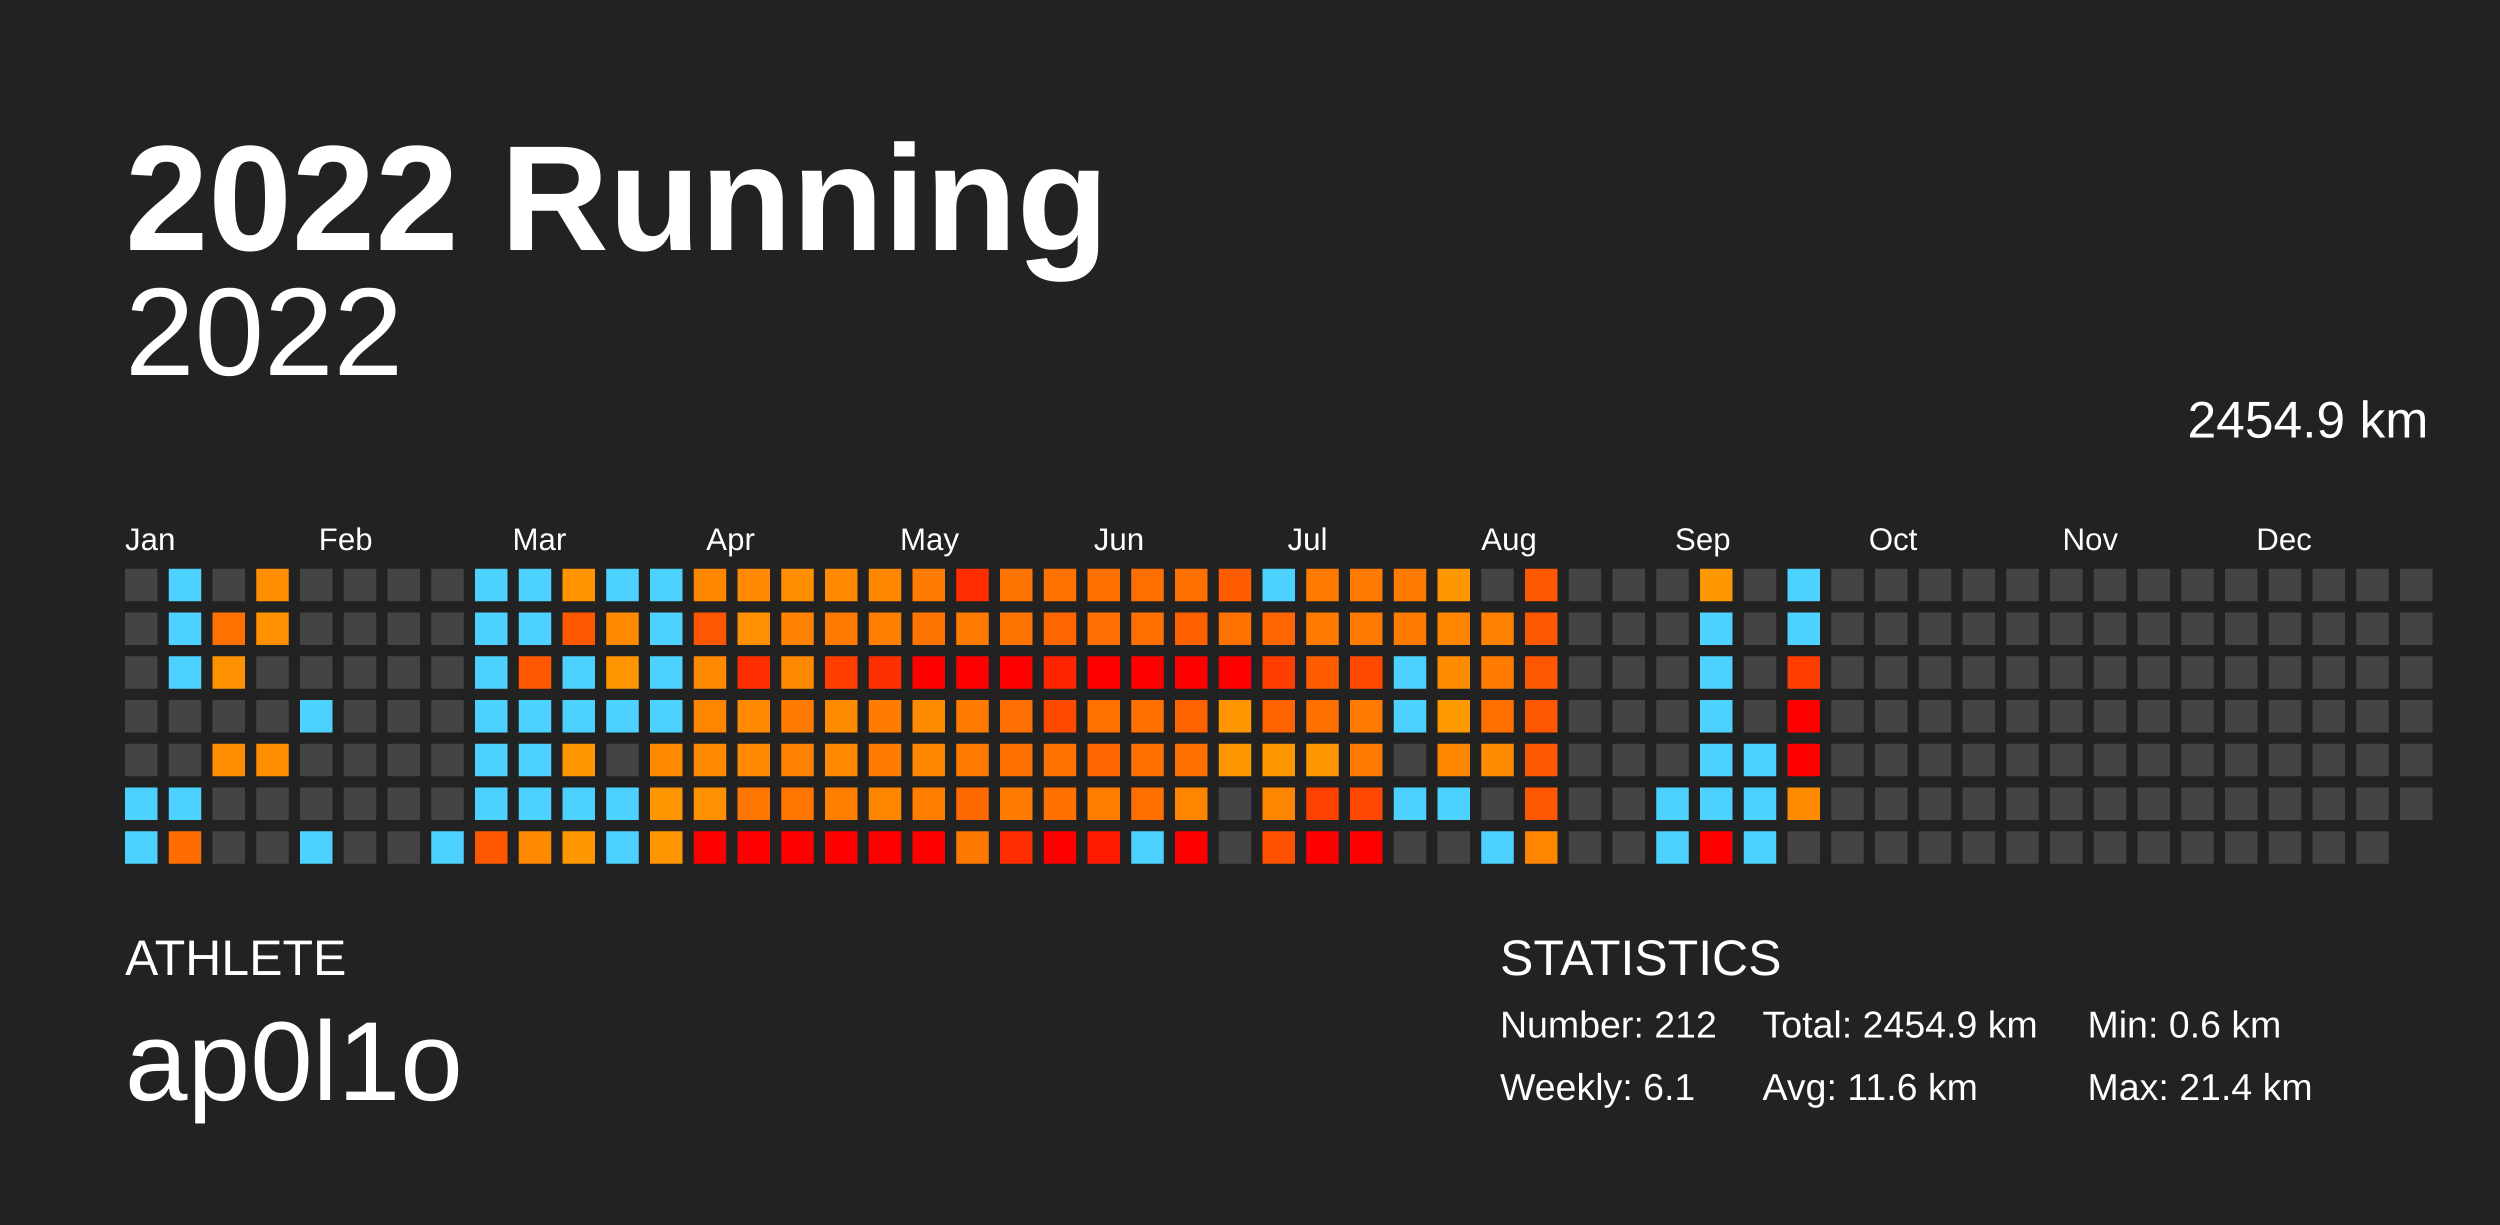
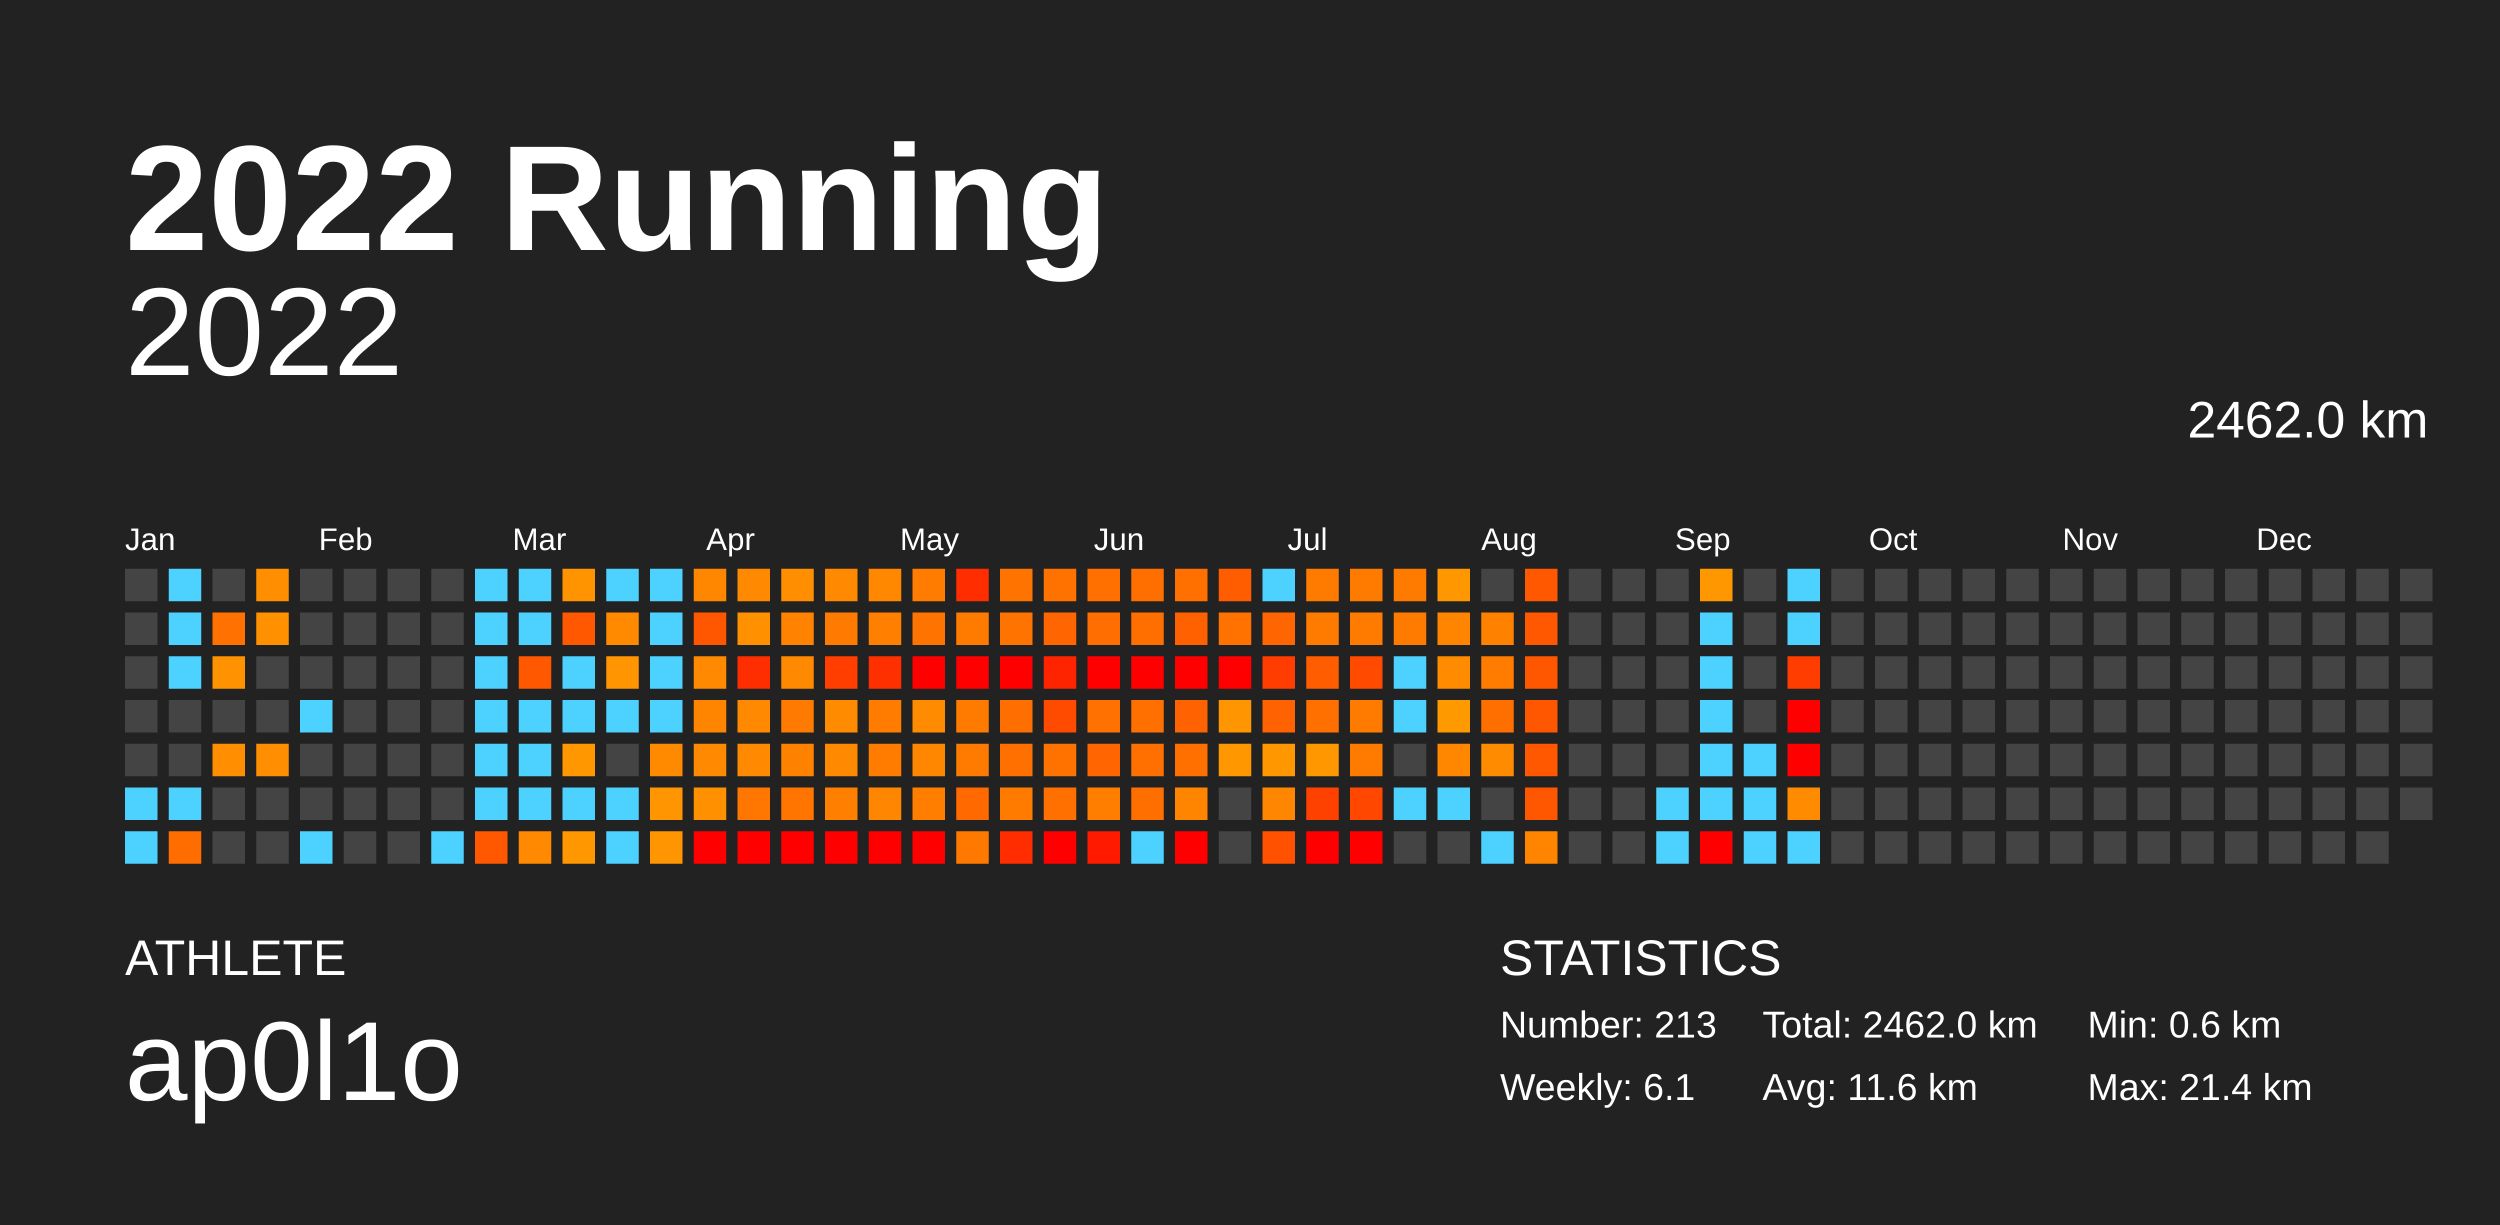
<svg xmlns="http://www.w3.org/2000/svg" baseProfile="full" height="98mm" version="1.1" viewBox="0,0,200,98" width="200mm">
  <defs />
  <rect fill="#222222" height="98" width="200" x="0" y="0" />
  <text fill="#FFFFFF" style="font-size:12px; font-family:Arial; font-weight:bold;" x="10" y="20">2022 Running</text>
  <text fill="#FFFFFF" style="font-size:4px; font-family:Arial" x="10" y="78">ATHLETE</text>
  <text fill="#FFFFFF" style="font-size:9px; font-family:Arial" x="10" y="88">ap0l1o</text>
  <text fill="#FFFFFF" style="font-size:4px; font-family:Arial" x="120" y="78">STATISTICS</text>
-   <text fill="#FFFFFF" style="font-size:3px; font-family:Arial" x="120" y="83">Number: 212</text>
+   <text fill="#FFFFFF" style="font-size:3px; font-family:Arial" x="120" y="83">Number: 213</text>
  <text fill="#FFFFFF" style="font-size:3px; font-family:Arial" x="120" y="88">Weekly: 6.1</text>
-   <text fill="#FFFFFF" style="font-size:3px; font-family:Arial" x="141" y="83">Total: 2454.9 km</text>
+   <text fill="#FFFFFF" style="font-size:3px; font-family:Arial" x="141" y="83">Total: 2462.0 km</text>
  <text fill="#FFFFFF" style="font-size:3px; font-family:Arial" x="141" y="88">Avg: 11.6 km</text>
  <text fill="#FFFFFF" style="font-size:3px; font-family:Arial" x="167" y="83">Min: 0.6 km</text>
  <text fill="#FFFFFF" style="font-size:3px; font-family:Arial" x="167" y="88">Max: 21.4 km</text>
  <text alignment-baseline="hanging" fill="#FFFFFF" style="font-size:10.0px; font-family:Arial;" x="10" y="30">2022</text>
-   <text alignment-baseline="hanging" fill="#FFFFFF" style="font-size:4.125px; font-family:Arial;" x="175" y="35">2454.9 km</text>
+   <text alignment-baseline="hanging" fill="#FFFFFF" style="font-size:4.125px; font-family:Arial;" x="175" y="35">2462.0 km</text>
  <text fill="#FFFFFF" style="font-size:2.5px; font-family:Arial" x="10.0" y="44">Jan</text>
  <text fill="#FFFFFF" style="font-size:2.5px; font-family:Arial" x="25.5" y="44">Feb</text>
  <text fill="#FFFFFF" style="font-size:2.5px; font-family:Arial" x="41.0" y="44">Mar</text>
  <text fill="#FFFFFF" style="font-size:2.5px; font-family:Arial" x="56.5" y="44">Apr</text>
  <text fill="#FFFFFF" style="font-size:2.5px; font-family:Arial" x="72.0" y="44">May</text>
  <text fill="#FFFFFF" style="font-size:2.5px; font-family:Arial" x="87.5" y="44">Jun</text>
  <text fill="#FFFFFF" style="font-size:2.5px; font-family:Arial" x="103.0" y="44">Jul</text>
  <text fill="#FFFFFF" style="font-size:2.5px; font-family:Arial" x="118.5" y="44">Aug</text>
  <text fill="#FFFFFF" style="font-size:2.5px; font-family:Arial" x="134.0" y="44">Sep</text>
  <text fill="#FFFFFF" style="font-size:2.5px; font-family:Arial" x="149.5" y="44">Oct</text>
  <text fill="#FFFFFF" style="font-size:2.5px; font-family:Arial" x="165.0" y="44">Nov</text>
  <text fill="#FFFFFF" style="font-size:2.5px; font-family:Arial" x="180.5" y="44">Dec</text>
  <rect fill="#444444" height="2.6" width="2.6" x="10.0" y="45.5" />
  <rect fill="#444444" height="2.6" width="2.6" x="10.0" y="49.0" />
  <rect fill="#444444" height="2.6" width="2.6" x="10.0" y="52.5" />
  <rect fill="#444444" height="2.6" width="2.6" x="10.0" y="56.0" />
  <rect fill="#444444" height="2.6" width="2.6" x="10.0" y="59.5" />
  <rect fill="#4dd2ff" height="2.6" width="2.6" x="10.0" y="63.0" />
  <rect fill="#4dd2ff" height="2.6" width="2.6" x="10.0" y="66.5" />
  <rect fill="#4dd2ff" height="2.6" width="2.6" x="13.5" y="45.5" />
  <rect fill="#4dd2ff" height="2.6" width="2.6" x="13.5" y="49.0" />
  <rect fill="#4dd2ff" height="2.6" width="2.6" x="13.5" y="52.5" />
  <rect fill="#444444" height="2.6" width="2.6" x="13.5" y="56.0" />
  <rect fill="#444444" height="2.6" width="2.6" x="13.5" y="59.5" />
  <rect fill="#4dd2ff" height="2.6" width="2.6" x="13.5" y="63.0" />
  <rect fill="#ff6d00" height="2.6" width="2.6" x="13.5" y="66.5" />
  <rect fill="#444444" height="2.6" width="2.6" x="17.0" y="45.5" />
  <rect fill="#ff7100" height="2.6" width="2.6" x="17.0" y="49.0" />
  <rect fill="#ff9200" height="2.6" width="2.6" x="17.0" y="52.5" />
  <rect fill="#444444" height="2.6" width="2.6" x="17.0" y="56.0" />
  <rect fill="#ff8e00" height="2.6" width="2.6" x="17.0" y="59.5" />
  <rect fill="#444444" height="2.6" width="2.6" x="17.0" y="63.0" />
  <rect fill="#444444" height="2.6" width="2.6" x="17.0" y="66.5" />
  <rect fill="#ff8e00" height="2.6" width="2.6" x="20.5" y="45.5" />
  <rect fill="#ff9100" height="2.6" width="2.6" x="20.5" y="49.0" />
  <rect fill="#444444" height="2.6" width="2.6" x="20.5" y="52.5" />
  <rect fill="#444444" height="2.6" width="2.6" x="20.5" y="56.0" />
  <rect fill="#ff8e00" height="2.6" width="2.6" x="20.5" y="59.5" />
  <rect fill="#444444" height="2.6" width="2.6" x="20.5" y="63.0" />
  <rect fill="#444444" height="2.6" width="2.6" x="20.5" y="66.5" />
  <rect fill="#444444" height="2.6" width="2.6" x="24.0" y="45.5" />
  <rect fill="#444444" height="2.6" width="2.6" x="24.0" y="49.0" />
  <rect fill="#444444" height="2.6" width="2.6" x="24.0" y="52.5" />
  <rect fill="#4dd2ff" height="2.6" width="2.6" x="24.0" y="56.0" />
  <rect fill="#444444" height="2.6" width="2.6" x="24.0" y="59.5" />
  <rect fill="#444444" height="2.6" width="2.6" x="24.0" y="63.0" />
  <rect fill="#4dd2ff" height="2.6" width="2.6" x="24.0" y="66.5" />
  <rect fill="#444444" height="2.6" width="2.6" x="27.5" y="45.5" />
  <rect fill="#444444" height="2.6" width="2.6" x="27.5" y="49.0" />
  <rect fill="#444444" height="2.6" width="2.6" x="27.5" y="52.5" />
  <rect fill="#444444" height="2.6" width="2.6" x="27.5" y="56.0" />
  <rect fill="#444444" height="2.6" width="2.6" x="27.5" y="59.5" />
  <rect fill="#444444" height="2.6" width="2.6" x="27.5" y="63.0" />
  <rect fill="#444444" height="2.6" width="2.6" x="27.5" y="66.5" />
  <rect fill="#444444" height="2.6" width="2.6" x="31.0" y="45.5" />
  <rect fill="#444444" height="2.6" width="2.6" x="31.0" y="49.0" />
  <rect fill="#444444" height="2.6" width="2.6" x="31.0" y="52.5" />
  <rect fill="#444444" height="2.6" width="2.6" x="31.0" y="56.0" />
  <rect fill="#444444" height="2.6" width="2.6" x="31.0" y="59.5" />
  <rect fill="#444444" height="2.6" width="2.6" x="31.0" y="63.0" />
  <rect fill="#444444" height="2.6" width="2.6" x="31.0" y="66.5" />
  <rect fill="#444444" height="2.6" width="2.6" x="34.5" y="45.5" />
  <rect fill="#444444" height="2.6" width="2.6" x="34.5" y="49.0" />
  <rect fill="#444444" height="2.6" width="2.6" x="34.5" y="52.5" />
  <rect fill="#444444" height="2.6" width="2.6" x="34.5" y="56.0" />
  <rect fill="#444444" height="2.6" width="2.6" x="34.5" y="59.5" />
  <rect fill="#444444" height="2.6" width="2.6" x="34.5" y="63.0" />
  <rect fill="#4dd2ff" height="2.6" width="2.6" x="34.5" y="66.5" />
  <rect fill="#4dd2ff" height="2.6" width="2.6" x="38.0" y="45.5" />
  <rect fill="#4dd2ff" height="2.6" width="2.6" x="38.0" y="49.0" />
  <rect fill="#4dd2ff" height="2.6" width="2.6" x="38.0" y="52.5" />
  <rect fill="#4dd2ff" height="2.6" width="2.6" x="38.0" y="56.0" />
  <rect fill="#4dd2ff" height="2.6" width="2.6" x="38.0" y="59.5" />
  <rect fill="#4dd2ff" height="2.6" width="2.6" x="38.0" y="63.0" />
  <rect fill="#ff5800" height="2.6" width="2.6" x="38.0" y="66.5" />
  <rect fill="#4dd2ff" height="2.6" width="2.6" x="41.5" y="45.5" />
  <rect fill="#4dd2ff" height="2.6" width="2.6" x="41.5" y="49.0" />
  <rect fill="#ff5800" height="2.6" width="2.6" x="41.5" y="52.5" />
  <rect fill="#4dd2ff" height="2.6" width="2.6" x="41.5" y="56.0" />
  <rect fill="#4dd2ff" height="2.6" width="2.6" x="41.5" y="59.5" />
  <rect fill="#4dd2ff" height="2.6" width="2.6" x="41.5" y="63.0" />
  <rect fill="#ff8900" height="2.6" width="2.6" x="41.5" y="66.5" />
  <rect fill="#ff9400" height="2.6" width="2.6" x="45.0" y="45.5" />
  <rect fill="#ff5800" height="2.6" width="2.6" x="45.0" y="49.0" />
  <rect fill="#4dd2ff" height="2.6" width="2.6" x="45.0" y="52.5" />
  <rect fill="#4dd2ff" height="2.6" width="2.6" x="45.0" y="56.0" />
  <rect fill="#ff9800" height="2.6" width="2.6" x="45.0" y="59.5" />
  <rect fill="#4dd2ff" height="2.6" width="2.6" x="45.0" y="63.0" />
  <rect fill="#ff9800" height="2.6" width="2.6" x="45.0" y="66.5" />
  <rect fill="#4dd2ff" height="2.6" width="2.6" x="48.5" y="45.5" />
  <rect fill="#ff8a00" height="2.6" width="2.6" x="48.5" y="49.0" />
  <rect fill="#ff9500" height="2.6" width="2.6" x="48.5" y="52.5" />
  <rect fill="#4dd2ff" height="2.6" width="2.6" x="48.5" y="56.0" />
  <rect fill="#444444" height="2.6" width="2.6" x="48.5" y="59.5" />
  <rect fill="#4dd2ff" height="2.6" width="2.6" x="48.5" y="63.0" />
  <rect fill="#4dd2ff" height="2.6" width="2.6" x="48.5" y="66.5" />
  <rect fill="#4dd2ff" height="2.6" width="2.6" x="52.0" y="45.5" />
  <rect fill="#4dd2ff" height="2.6" width="2.6" x="52.0" y="49.0" />
  <rect fill="#4dd2ff" height="2.6" width="2.6" x="52.0" y="52.5" />
  <rect fill="#4dd2ff" height="2.6" width="2.6" x="52.0" y="56.0" />
  <rect fill="#ff8a00" height="2.6" width="2.6" x="52.0" y="59.5" />
  <rect fill="#ff9500" height="2.6" width="2.6" x="52.0" y="63.0" />
  <rect fill="#ff9500" height="2.6" width="2.6" x="52.0" y="66.5" />
  <rect fill="#ff8700" height="2.6" width="2.6" x="55.5" y="45.5" />
  <rect fill="#ff5700" height="2.6" width="2.6" x="55.5" y="49.0" />
  <rect fill="#ff8900" height="2.6" width="2.6" x="55.5" y="52.5" />
  <rect fill="#ff8400" height="2.6" width="2.6" x="55.5" y="56.0" />
  <rect fill="#ff8900" height="2.6" width="2.6" x="55.5" y="59.5" />
  <rect fill="#ff9100" height="2.6" width="2.6" x="55.5" y="63.0" />
  <rect fill="red" height="2.6" width="2.6" x="55.5" y="66.5" />
  <rect fill="#ff8900" height="2.6" width="2.6" x="59.0" y="45.5" />
  <rect fill="#ff9100" height="2.6" width="2.6" x="59.0" y="49.0" />
  <rect fill="#ff2e00" height="2.6" width="2.6" x="59.0" y="52.5" />
  <rect fill="#ff8900" height="2.6" width="2.6" x="59.0" y="56.0" />
  <rect fill="#ff8900" height="2.6" width="2.6" x="59.0" y="59.5" />
  <rect fill="#ff7600" height="2.6" width="2.6" x="59.0" y="63.0" />
  <rect fill="red" height="2.6" width="2.6" x="59.0" y="66.5" />
  <rect fill="#ff8f00" height="2.6" width="2.6" x="62.5" y="45.5" />
  <rect fill="#ff8200" height="2.6" width="2.6" x="62.5" y="49.0" />
  <rect fill="#ff8900" height="2.6" width="2.6" x="62.5" y="52.5" />
  <rect fill="#ff7a00" height="2.6" width="2.6" x="62.5" y="56.0" />
  <rect fill="#ff8100" height="2.6" width="2.6" x="62.5" y="59.5" />
  <rect fill="#ff7500" height="2.6" width="2.6" x="62.5" y="63.0" />
  <rect fill="red" height="2.6" width="2.6" x="62.5" y="66.5" />
  <rect fill="#ff8900" height="2.6" width="2.6" x="66.0" y="45.5" />
  <rect fill="#ff7a00" height="2.6" width="2.6" x="66.0" y="49.0" />
  <rect fill="#ff3e00" height="2.6" width="2.6" x="66.0" y="52.5" />
  <rect fill="#ff8b00" height="2.6" width="2.6" x="66.0" y="56.0" />
  <rect fill="#ff8900" height="2.6" width="2.6" x="66.0" y="59.5" />
  <rect fill="#ff7f00" height="2.6" width="2.6" x="66.0" y="63.0" />
  <rect fill="red" height="2.6" width="2.6" x="66.0" y="66.5" />
  <rect fill="#ff8800" height="2.6" width="2.6" x="69.5" y="45.5" />
  <rect fill="#ff8000" height="2.6" width="2.6" x="69.5" y="49.0" />
  <rect fill="#ff3000" height="2.6" width="2.6" x="69.5" y="52.5" />
  <rect fill="#ff7c00" height="2.6" width="2.6" x="69.5" y="56.0" />
  <rect fill="#ff7c00" height="2.6" width="2.6" x="69.5" y="59.5" />
  <rect fill="#ff8600" height="2.6" width="2.6" x="69.5" y="63.0" />
  <rect fill="red" height="2.6" width="2.6" x="69.5" y="66.5" />
  <rect fill="#ff7c00" height="2.6" width="2.6" x="73.0" y="45.5" />
  <rect fill="#ff7300" height="2.6" width="2.6" x="73.0" y="49.0" />
  <rect fill="red" height="2.6" width="2.6" x="73.0" y="52.5" />
  <rect fill="#ff8b00" height="2.6" width="2.6" x="73.0" y="56.0" />
  <rect fill="#ff8700" height="2.6" width="2.6" x="73.0" y="59.5" />
  <rect fill="#ff7e00" height="2.6" width="2.6" x="73.0" y="63.0" />
  <rect fill="red" height="2.6" width="2.6" x="73.0" y="66.5" />
  <rect fill="#ff2d00" height="2.6" width="2.6" x="76.5" y="45.5" />
  <rect fill="#ff7b00" height="2.6" width="2.6" x="76.5" y="49.0" />
  <rect fill="red" height="2.6" width="2.6" x="76.5" y="52.5" />
  <rect fill="#ff7b00" height="2.6" width="2.6" x="76.5" y="56.0" />
  <rect fill="#ff7b00" height="2.6" width="2.6" x="76.5" y="59.5" />
  <rect fill="#ff6900" height="2.6" width="2.6" x="76.5" y="63.0" />
  <rect fill="#ff7900" height="2.6" width="2.6" x="76.5" y="66.5" />
  <rect fill="#ff7400" height="2.6" width="2.6" x="80.0" y="45.5" />
  <rect fill="#ff7400" height="2.6" width="2.6" x="80.0" y="49.0" />
  <rect fill="red" height="2.6" width="2.6" x="80.0" y="52.5" />
  <rect fill="#ff6e00" height="2.6" width="2.6" x="80.0" y="56.0" />
  <rect fill="#ff7000" height="2.6" width="2.6" x="80.0" y="59.5" />
  <rect fill="#ff7b00" height="2.6" width="2.6" x="80.0" y="63.0" />
  <rect fill="#ff2d00" height="2.6" width="2.6" x="80.0" y="66.5" />
  <rect fill="#ff7200" height="2.6" width="2.6" x="83.5" y="45.5" />
  <rect fill="#ff6500" height="2.6" width="2.6" x="83.5" y="49.0" />
  <rect fill="#ff2400" height="2.6" width="2.6" x="83.5" y="52.5" />
  <rect fill="#ff4b00" height="2.6" width="2.6" x="83.5" y="56.0" />
  <rect fill="#ff7200" height="2.6" width="2.6" x="83.5" y="59.5" />
  <rect fill="#ff7000" height="2.6" width="2.6" x="83.5" y="63.0" />
  <rect fill="red" height="2.6" width="2.6" x="83.5" y="66.5" />
  <rect fill="#ff7000" height="2.6" width="2.6" x="87.0" y="45.5" />
  <rect fill="#ff6e00" height="2.6" width="2.6" x="87.0" y="49.0" />
  <rect fill="red" height="2.6" width="2.6" x="87.0" y="52.5" />
  <rect fill="#ff7100" height="2.6" width="2.6" x="87.0" y="56.0" />
  <rect fill="#ff6500" height="2.6" width="2.6" x="87.0" y="59.5" />
  <rect fill="#ff7e00" height="2.6" width="2.6" x="87.0" y="63.0" />
  <rect fill="#ff1a00" height="2.6" width="2.6" x="87.0" y="66.5" />
  <rect fill="#ff6f00" height="2.6" width="2.6" x="90.5" y="45.5" />
  <rect fill="#ff6f00" height="2.6" width="2.6" x="90.5" y="49.0" />
  <rect fill="red" height="2.6" width="2.6" x="90.5" y="52.5" />
  <rect fill="#ff7000" height="2.6" width="2.6" x="90.5" y="56.0" />
  <rect fill="#ff7000" height="2.6" width="2.6" x="90.5" y="59.5" />
  <rect fill="#ff6f00" height="2.6" width="2.6" x="90.5" y="63.0" />
  <rect fill="#4dd2ff" height="2.6" width="2.6" x="90.5" y="66.5" />
  <rect fill="#ff7000" height="2.6" width="2.6" x="94.0" y="45.5" />
  <rect fill="#ff6100" height="2.6" width="2.6" x="94.0" y="49.0" />
  <rect fill="red" height="2.6" width="2.6" x="94.0" y="52.5" />
  <rect fill="#ff6200" height="2.6" width="2.6" x="94.0" y="56.0" />
  <rect fill="#ff7000" height="2.6" width="2.6" x="94.0" y="59.5" />
  <rect fill="#ff8400" height="2.6" width="2.6" x="94.0" y="63.0" />
  <rect fill="red" height="2.6" width="2.6" x="94.0" y="66.5" />
  <rect fill="#ff5d00" height="2.6" width="2.6" x="97.5" y="45.5" />
  <rect fill="#ff7200" height="2.6" width="2.6" x="97.5" y="49.0" />
  <rect fill="red" height="2.6" width="2.6" x="97.5" y="52.5" />
  <rect fill="#ff9500" height="2.6" width="2.6" x="97.5" y="56.0" />
  <rect fill="#ff9700" height="2.6" width="2.6" x="97.5" y="59.5" />
  <rect fill="#444444" height="2.6" width="2.6" x="97.5" y="63.0" />
  <rect fill="#444444" height="2.6" width="2.6" x="97.5" y="66.5" />
  <rect fill="#4dd2ff" height="2.6" width="2.6" x="101.0" y="45.5" />
  <rect fill="#ff6500" height="2.6" width="2.6" x="101.0" y="49.0" />
  <rect fill="#ff3d00" height="2.6" width="2.6" x="101.0" y="52.5" />
  <rect fill="#ff6200" height="2.6" width="2.6" x="101.0" y="56.0" />
  <rect fill="#ff9800" height="2.6" width="2.6" x="101.0" y="59.5" />
  <rect fill="#ff8600" height="2.6" width="2.6" x="101.0" y="63.0" />
  <rect fill="#ff5100" height="2.6" width="2.6" x="101.0" y="66.5" />
  <rect fill="#ff7b00" height="2.6" width="2.6" x="104.5" y="45.5" />
  <rect fill="#ff7b00" height="2.6" width="2.6" x="104.5" y="49.0" />
  <rect fill="#ff5d00" height="2.6" width="2.6" x="104.5" y="52.5" />
  <rect fill="#ff7000" height="2.6" width="2.6" x="104.5" y="56.0" />
  <rect fill="#ff9800" height="2.6" width="2.6" x="104.5" y="59.5" />
  <rect fill="#ff4100" height="2.6" width="2.6" x="104.5" y="63.0" />
  <rect fill="red" height="2.6" width="2.6" x="104.5" y="66.5" />
  <rect fill="#ff7b00" height="2.6" width="2.6" x="108.0" y="45.5" />
  <rect fill="#ff7b00" height="2.6" width="2.6" x="108.0" y="49.0" />
  <rect fill="#ff4a00" height="2.6" width="2.6" x="108.0" y="52.5" />
  <rect fill="#ff7b00" height="2.6" width="2.6" x="108.0" y="56.0" />
  <rect fill="#ff7b00" height="2.6" width="2.6" x="108.0" y="59.5" />
  <rect fill="#ff4700" height="2.6" width="2.6" x="108.0" y="63.0" />
  <rect fill="red" height="2.6" width="2.6" x="108.0" y="66.5" />
  <rect fill="#ff7b00" height="2.6" width="2.6" x="111.5" y="45.5" />
  <rect fill="#ff7b00" height="2.6" width="2.6" x="111.5" y="49.0" />
  <rect fill="#4dd2ff" height="2.6" width="2.6" x="111.5" y="52.5" />
  <rect fill="#4dd2ff" height="2.6" width="2.6" x="111.5" y="56.0" />
  <rect fill="#444444" height="2.6" width="2.6" x="111.5" y="59.5" />
  <rect fill="#4dd2ff" height="2.6" width="2.6" x="111.5" y="63.0" />
  <rect fill="#444444" height="2.6" width="2.6" x="111.5" y="66.5" />
  <rect fill="#ff9800" height="2.6" width="2.6" x="115.0" y="45.5" />
  <rect fill="#ff8500" height="2.6" width="2.6" x="115.0" y="49.0" />
  <rect fill="#ff8b00" height="2.6" width="2.6" x="115.0" y="52.5" />
  <rect fill="#ff9900" height="2.6" width="2.6" x="115.0" y="56.0" />
  <rect fill="#ff8700" height="2.6" width="2.6" x="115.0" y="59.5" />
  <rect fill="#4dd2ff" height="2.6" width="2.6" x="115.0" y="63.0" />
  <rect fill="#444444" height="2.6" width="2.6" x="115.0" y="66.5" />
  <rect fill="#444444" height="2.6" width="2.6" x="118.5" y="45.5" />
  <rect fill="#ff8100" height="2.6" width="2.6" x="118.5" y="49.0" />
  <rect fill="#ff7c00" height="2.6" width="2.6" x="118.5" y="52.5" />
  <rect fill="#ff6f00" height="2.6" width="2.6" x="118.5" y="56.0" />
  <rect fill="#ff8b00" height="2.6" width="2.6" x="118.5" y="59.5" />
  <rect fill="#444444" height="2.6" width="2.6" x="118.5" y="63.0" />
  <rect fill="#4dd2ff" height="2.6" width="2.6" x="118.5" y="66.5" />
  <rect fill="#ff5800" height="2.6" width="2.6" x="122.0" y="45.5" />
  <rect fill="#ff5800" height="2.6" width="2.6" x="122.0" y="49.0" />
  <rect fill="#ff5700" height="2.6" width="2.6" x="122.0" y="52.5" />
  <rect fill="#ff5700" height="2.6" width="2.6" x="122.0" y="56.0" />
  <rect fill="#ff5800" height="2.6" width="2.6" x="122.0" y="59.5" />
  <rect fill="#ff5700" height="2.6" width="2.6" x="122.0" y="63.0" />
  <rect fill="#ff8400" height="2.6" width="2.6" x="122.0" y="66.5" />
  <rect fill="#444444" height="2.6" width="2.6" x="125.5" y="45.5" />
  <rect fill="#444444" height="2.6" width="2.6" x="125.5" y="49.0" />
  <rect fill="#444444" height="2.6" width="2.6" x="125.5" y="52.5" />
  <rect fill="#444444" height="2.6" width="2.6" x="125.5" y="56.0" />
  <rect fill="#444444" height="2.6" width="2.6" x="125.5" y="59.5" />
  <rect fill="#444444" height="2.6" width="2.6" x="125.5" y="63.0" />
  <rect fill="#444444" height="2.6" width="2.6" x="125.5" y="66.5" />
  <rect fill="#444444" height="2.6" width="2.6" x="129.0" y="45.5" />
  <rect fill="#444444" height="2.6" width="2.6" x="129.0" y="49.0" />
  <rect fill="#444444" height="2.6" width="2.6" x="129.0" y="52.5" />
  <rect fill="#444444" height="2.6" width="2.6" x="129.0" y="56.0" />
  <rect fill="#444444" height="2.6" width="2.6" x="129.0" y="59.5" />
  <rect fill="#444444" height="2.6" width="2.6" x="129.0" y="63.0" />
  <rect fill="#444444" height="2.6" width="2.6" x="129.0" y="66.5" />
  <rect fill="#444444" height="2.6" width="2.6" x="132.5" y="45.5" />
  <rect fill="#444444" height="2.6" width="2.6" x="132.5" y="49.0" />
  <rect fill="#444444" height="2.6" width="2.6" x="132.5" y="52.5" />
  <rect fill="#444444" height="2.6" width="2.6" x="132.5" y="56.0" />
  <rect fill="#444444" height="2.6" width="2.6" x="132.5" y="59.5" />
  <rect fill="#4dd2ff" height="2.6" width="2.6" x="132.5" y="63.0" />
  <rect fill="#4dd2ff" height="2.6" width="2.6" x="132.5" y="66.5" />
  <rect fill="#ff9800" height="2.6" width="2.6" x="136.0" y="45.5" />
  <rect fill="#4dd2ff" height="2.6" width="2.6" x="136.0" y="49.0" />
  <rect fill="#4dd2ff" height="2.6" width="2.6" x="136.0" y="52.5" />
  <rect fill="#4dd2ff" height="2.6" width="2.6" x="136.0" y="56.0" />
  <rect fill="#4dd2ff" height="2.6" width="2.6" x="136.0" y="59.5" />
  <rect fill="#4dd2ff" height="2.6" width="2.6" x="136.0" y="63.0" />
  <rect fill="red" height="2.6" width="2.6" x="136.0" y="66.5" />
  <rect fill="#444444" height="2.6" width="2.6" x="139.5" y="45.5" />
  <rect fill="#444444" height="2.6" width="2.6" x="139.5" y="49.0" />
  <rect fill="#444444" height="2.6" width="2.6" x="139.5" y="52.5" />
  <rect fill="#444444" height="2.6" width="2.6" x="139.5" y="56.0" />
  <rect fill="#4dd2ff" height="2.6" width="2.6" x="139.5" y="59.5" />
  <rect fill="#4dd2ff" height="2.6" width="2.6" x="139.5" y="63.0" />
  <rect fill="#4dd2ff" height="2.6" width="2.6" x="139.5" y="66.5" />
  <rect fill="#4dd2ff" height="2.6" width="2.6" x="143.0" y="45.5" />
  <rect fill="#4dd2ff" height="2.6" width="2.6" x="143.0" y="49.0" />
  <rect fill="#ff3d00" height="2.6" width="2.6" x="143.0" y="52.5" />
  <rect fill="red" height="2.6" width="2.6" x="143.0" y="56.0" />
  <rect fill="red" height="2.6" width="2.6" x="143.0" y="59.5" />
  <rect fill="#ff8b00" height="2.6" width="2.6" x="143.0" y="63.0" />
-   <rect fill="#444444" height="2.6" width="2.6" x="143.0" y="66.5" />
+   <rect fill="#4dd2ff" height="2.6" width="2.6" x="143.0" y="66.5" />
  <rect fill="#444444" height="2.6" width="2.6" x="146.5" y="45.5" />
  <rect fill="#444444" height="2.6" width="2.6" x="146.5" y="49.0" />
  <rect fill="#444444" height="2.6" width="2.6" x="146.5" y="52.5" />
  <rect fill="#444444" height="2.6" width="2.6" x="146.5" y="56.0" />
  <rect fill="#444444" height="2.6" width="2.6" x="146.5" y="59.5" />
  <rect fill="#444444" height="2.6" width="2.6" x="146.5" y="63.0" />
  <rect fill="#444444" height="2.6" width="2.6" x="146.5" y="66.5" />
  <rect fill="#444444" height="2.6" width="2.6" x="150.0" y="45.5" />
  <rect fill="#444444" height="2.6" width="2.6" x="150.0" y="49.0" />
  <rect fill="#444444" height="2.6" width="2.6" x="150.0" y="52.5" />
  <rect fill="#444444" height="2.6" width="2.6" x="150.0" y="56.0" />
  <rect fill="#444444" height="2.6" width="2.6" x="150.0" y="59.5" />
  <rect fill="#444444" height="2.6" width="2.6" x="150.0" y="63.0" />
  <rect fill="#444444" height="2.6" width="2.6" x="150.0" y="66.5" />
  <rect fill="#444444" height="2.6" width="2.6" x="153.5" y="45.5" />
  <rect fill="#444444" height="2.6" width="2.6" x="153.5" y="49.0" />
  <rect fill="#444444" height="2.6" width="2.6" x="153.5" y="52.5" />
  <rect fill="#444444" height="2.6" width="2.6" x="153.5" y="56.0" />
  <rect fill="#444444" height="2.6" width="2.6" x="153.5" y="59.5" />
  <rect fill="#444444" height="2.6" width="2.6" x="153.5" y="63.0" />
  <rect fill="#444444" height="2.6" width="2.6" x="153.5" y="66.5" />
  <rect fill="#444444" height="2.6" width="2.6" x="157.0" y="45.5" />
  <rect fill="#444444" height="2.6" width="2.6" x="157.0" y="49.0" />
  <rect fill="#444444" height="2.6" width="2.6" x="157.0" y="52.5" />
  <rect fill="#444444" height="2.6" width="2.6" x="157.0" y="56.0" />
  <rect fill="#444444" height="2.6" width="2.6" x="157.0" y="59.5" />
  <rect fill="#444444" height="2.6" width="2.6" x="157.0" y="63.0" />
  <rect fill="#444444" height="2.6" width="2.6" x="157.0" y="66.5" />
  <rect fill="#444444" height="2.6" width="2.6" x="160.5" y="45.5" />
  <rect fill="#444444" height="2.6" width="2.6" x="160.5" y="49.0" />
  <rect fill="#444444" height="2.6" width="2.6" x="160.5" y="52.5" />
  <rect fill="#444444" height="2.6" width="2.6" x="160.5" y="56.0" />
  <rect fill="#444444" height="2.6" width="2.6" x="160.5" y="59.5" />
  <rect fill="#444444" height="2.6" width="2.6" x="160.5" y="63.0" />
  <rect fill="#444444" height="2.6" width="2.6" x="160.5" y="66.5" />
  <rect fill="#444444" height="2.6" width="2.6" x="164.0" y="45.5" />
  <rect fill="#444444" height="2.6" width="2.6" x="164.0" y="49.0" />
  <rect fill="#444444" height="2.6" width="2.6" x="164.0" y="52.5" />
  <rect fill="#444444" height="2.6" width="2.6" x="164.0" y="56.0" />
  <rect fill="#444444" height="2.6" width="2.6" x="164.0" y="59.5" />
  <rect fill="#444444" height="2.6" width="2.6" x="164.0" y="63.0" />
  <rect fill="#444444" height="2.6" width="2.6" x="164.0" y="66.5" />
  <rect fill="#444444" height="2.6" width="2.6" x="167.5" y="45.5" />
  <rect fill="#444444" height="2.6" width="2.6" x="167.5" y="49.0" />
  <rect fill="#444444" height="2.6" width="2.6" x="167.5" y="52.5" />
  <rect fill="#444444" height="2.6" width="2.6" x="167.5" y="56.0" />
  <rect fill="#444444" height="2.6" width="2.6" x="167.5" y="59.5" />
  <rect fill="#444444" height="2.6" width="2.6" x="167.5" y="63.0" />
  <rect fill="#444444" height="2.6" width="2.6" x="167.5" y="66.5" />
  <rect fill="#444444" height="2.6" width="2.6" x="171.0" y="45.5" />
  <rect fill="#444444" height="2.6" width="2.6" x="171.0" y="49.0" />
  <rect fill="#444444" height="2.6" width="2.6" x="171.0" y="52.5" />
  <rect fill="#444444" height="2.6" width="2.6" x="171.0" y="56.0" />
  <rect fill="#444444" height="2.6" width="2.6" x="171.0" y="59.5" />
  <rect fill="#444444" height="2.6" width="2.6" x="171.0" y="63.0" />
  <rect fill="#444444" height="2.6" width="2.6" x="171.0" y="66.5" />
  <rect fill="#444444" height="2.6" width="2.6" x="174.5" y="45.5" />
  <rect fill="#444444" height="2.6" width="2.6" x="174.5" y="49.0" />
  <rect fill="#444444" height="2.6" width="2.6" x="174.5" y="52.5" />
  <rect fill="#444444" height="2.6" width="2.6" x="174.5" y="56.0" />
  <rect fill="#444444" height="2.6" width="2.6" x="174.5" y="59.5" />
  <rect fill="#444444" height="2.6" width="2.6" x="174.5" y="63.0" />
  <rect fill="#444444" height="2.6" width="2.6" x="174.5" y="66.5" />
  <rect fill="#444444" height="2.6" width="2.6" x="178.0" y="45.5" />
  <rect fill="#444444" height="2.6" width="2.6" x="178.0" y="49.0" />
  <rect fill="#444444" height="2.6" width="2.6" x="178.0" y="52.5" />
  <rect fill="#444444" height="2.6" width="2.6" x="178.0" y="56.0" />
  <rect fill="#444444" height="2.6" width="2.6" x="178.0" y="59.5" />
  <rect fill="#444444" height="2.6" width="2.6" x="178.0" y="63.0" />
  <rect fill="#444444" height="2.6" width="2.6" x="178.0" y="66.5" />
  <rect fill="#444444" height="2.6" width="2.6" x="181.5" y="45.5" />
  <rect fill="#444444" height="2.6" width="2.6" x="181.5" y="49.0" />
  <rect fill="#444444" height="2.6" width="2.6" x="181.5" y="52.5" />
  <rect fill="#444444" height="2.6" width="2.6" x="181.5" y="56.0" />
  <rect fill="#444444" height="2.6" width="2.6" x="181.5" y="59.5" />
  <rect fill="#444444" height="2.6" width="2.6" x="181.5" y="63.0" />
  <rect fill="#444444" height="2.6" width="2.6" x="181.5" y="66.5" />
  <rect fill="#444444" height="2.6" width="2.6" x="185.0" y="45.5" />
  <rect fill="#444444" height="2.6" width="2.6" x="185.0" y="49.0" />
  <rect fill="#444444" height="2.6" width="2.6" x="185.0" y="52.5" />
  <rect fill="#444444" height="2.6" width="2.6" x="185.0" y="56.0" />
  <rect fill="#444444" height="2.6" width="2.6" x="185.0" y="59.5" />
  <rect fill="#444444" height="2.6" width="2.6" x="185.0" y="63.0" />
  <rect fill="#444444" height="2.6" width="2.6" x="185.0" y="66.5" />
  <rect fill="#444444" height="2.6" width="2.6" x="188.5" y="45.5" />
  <rect fill="#444444" height="2.6" width="2.6" x="188.5" y="49.0" />
  <rect fill="#444444" height="2.6" width="2.6" x="188.5" y="52.5" />
  <rect fill="#444444" height="2.6" width="2.6" x="188.5" y="56.0" />
  <rect fill="#444444" height="2.6" width="2.6" x="188.5" y="59.5" />
  <rect fill="#444444" height="2.6" width="2.6" x="188.5" y="63.0" />
  <rect fill="#444444" height="2.6" width="2.6" x="188.5" y="66.5" />
  <rect fill="#444444" height="2.6" width="2.6" x="192.0" y="45.5" />
  <rect fill="#444444" height="2.6" width="2.6" x="192.0" y="49.0" />
  <rect fill="#444444" height="2.6" width="2.6" x="192.0" y="52.5" />
  <rect fill="#444444" height="2.6" width="2.6" x="192.0" y="56.0" />
  <rect fill="#444444" height="2.6" width="2.6" x="192.0" y="59.5" />
  <rect fill="#444444" height="2.6" width="2.6" x="192.0" y="63.0" />
</svg>
